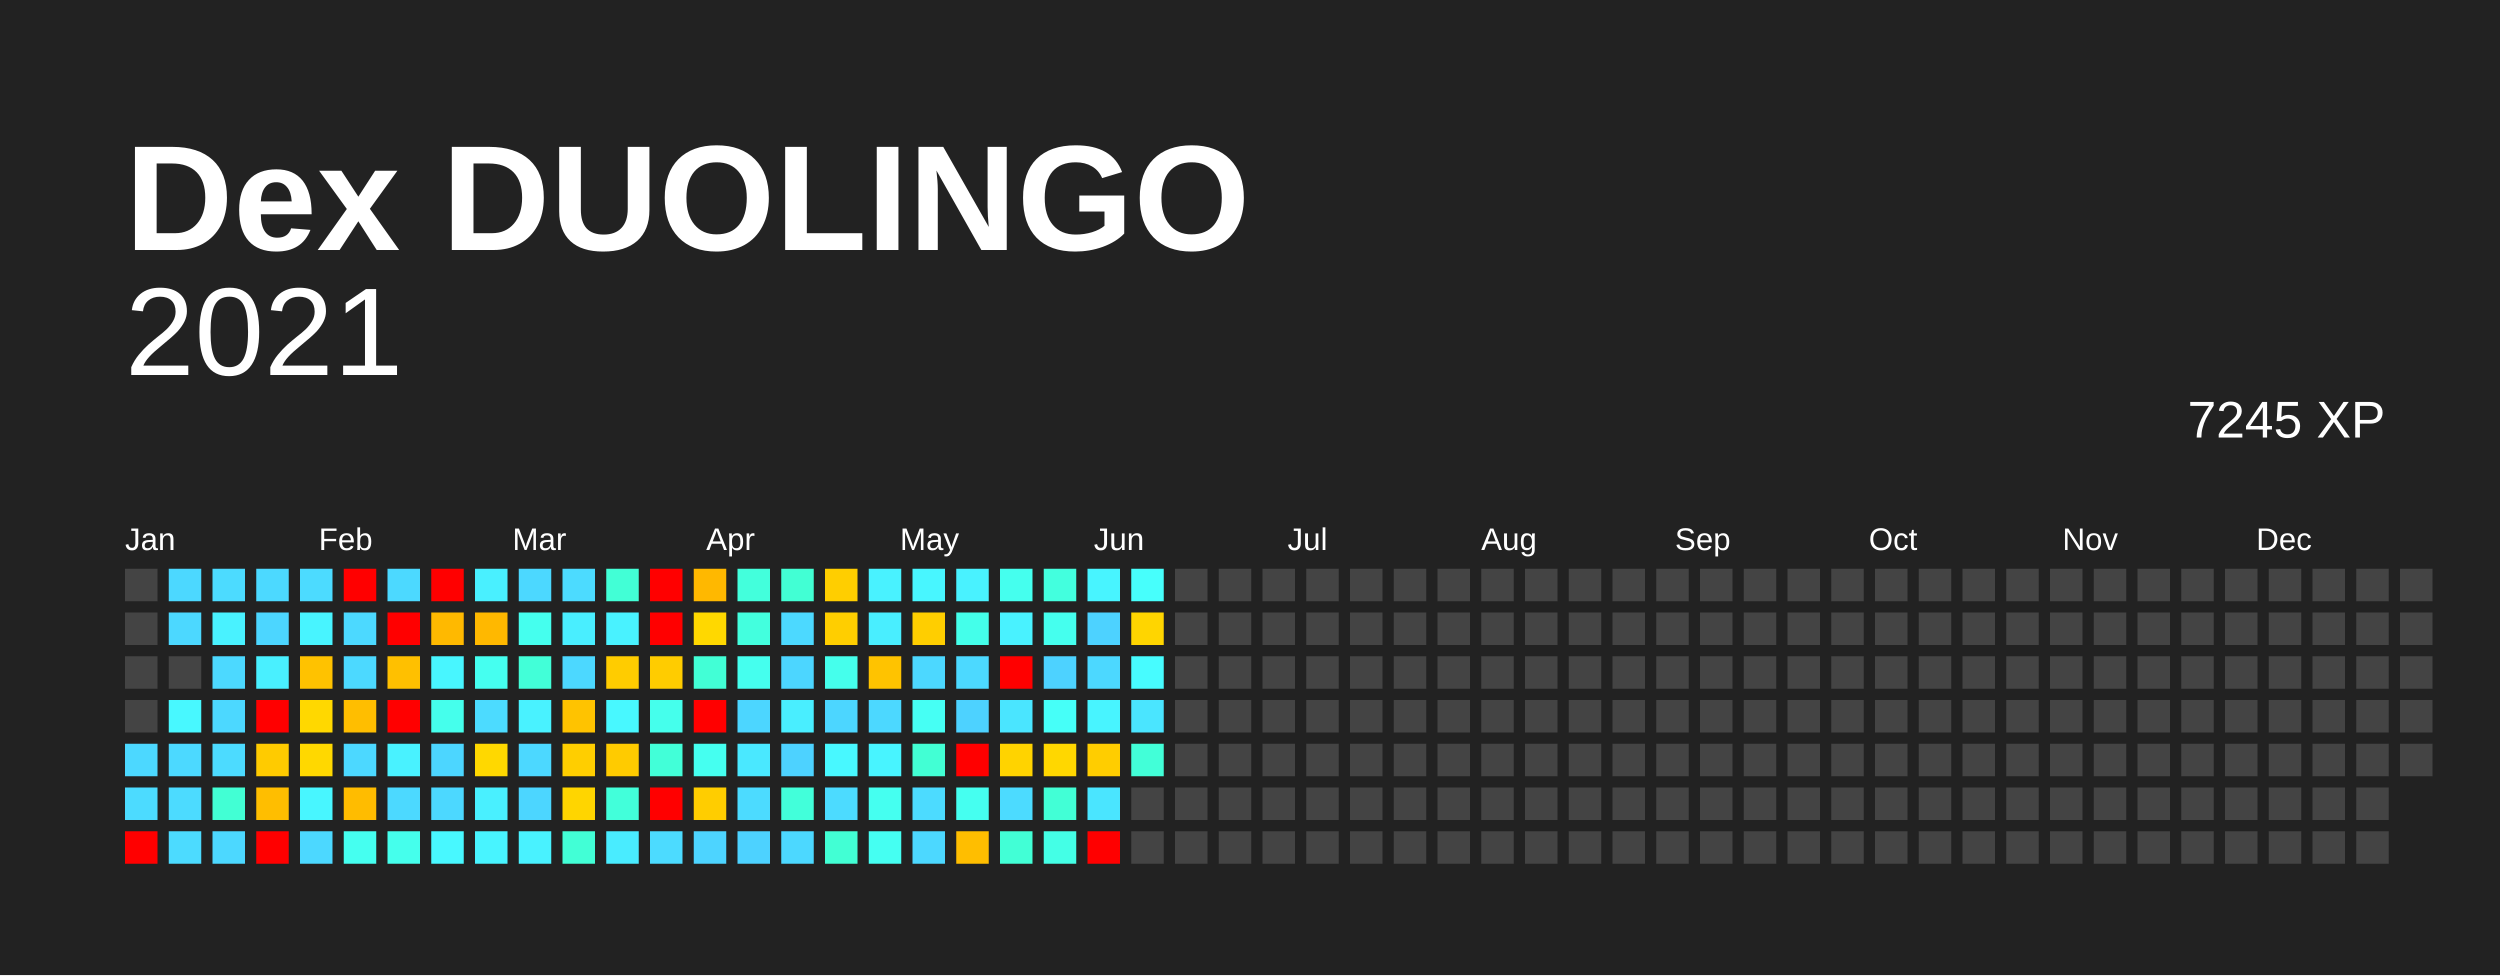
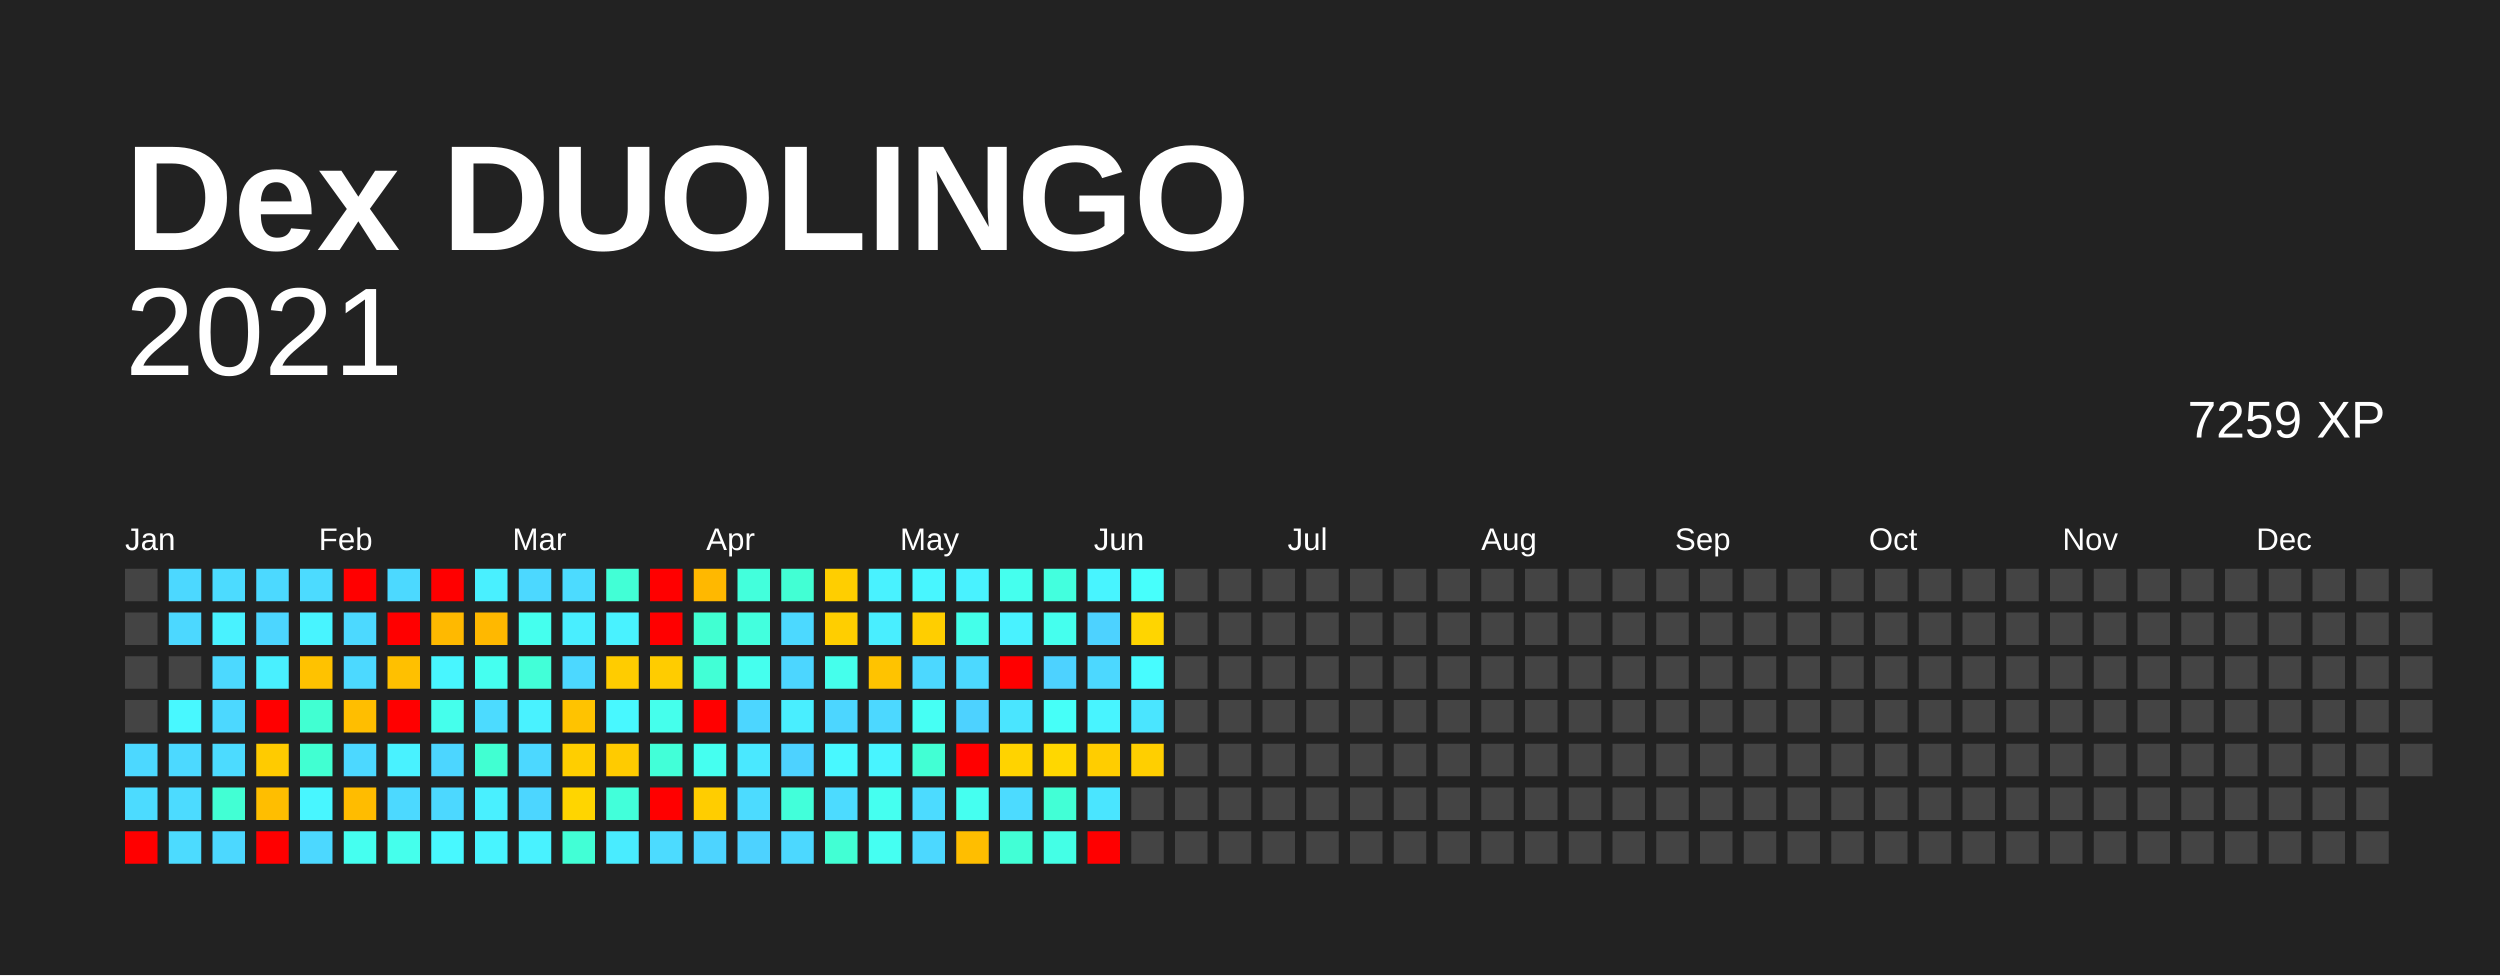
<svg xmlns="http://www.w3.org/2000/svg" baseProfile="full" height="78mm" version="1.1" viewBox="0,0,200,78" width="200mm">
  <defs />
  <rect fill="#222222" height="78" width="200" x="0" y="0" />
  <text fill="#FFFFFF" style="font-size:12px; font-family:Arial; font-weight:bold;" x="10" y="20">Dex DUOLINGO</text>
  <text alignment-baseline="hanging" fill="#FFFFFF" style="font-size:10.0px; font-family:Arial;" x="10" y="30">2021</text>
-   <text alignment-baseline="hanging" fill="#FFFFFF" style="font-size:4.125px; font-family:Arial;" x="175" y="35">7245 XP</text>
+   <text alignment-baseline="hanging" fill="#FFFFFF" style="font-size:4.125px; font-family:Arial;" x="175" y="35">7259 XP</text>
  <text fill="#FFFFFF" style="font-size:2.5px; font-family:Arial" x="10.0" y="44">Jan</text>
  <text fill="#FFFFFF" style="font-size:2.5px; font-family:Arial" x="25.5" y="44">Feb</text>
  <text fill="#FFFFFF" style="font-size:2.5px; font-family:Arial" x="41.0" y="44">Mar</text>
  <text fill="#FFFFFF" style="font-size:2.5px; font-family:Arial" x="56.5" y="44">Apr</text>
  <text fill="#FFFFFF" style="font-size:2.5px; font-family:Arial" x="72.0" y="44">May</text>
  <text fill="#FFFFFF" style="font-size:2.5px; font-family:Arial" x="87.5" y="44">Jun</text>
  <text fill="#FFFFFF" style="font-size:2.5px; font-family:Arial" x="103.0" y="44">Jul</text>
  <text fill="#FFFFFF" style="font-size:2.5px; font-family:Arial" x="118.5" y="44">Aug</text>
  <text fill="#FFFFFF" style="font-size:2.5px; font-family:Arial" x="134.0" y="44">Sep</text>
  <text fill="#FFFFFF" style="font-size:2.5px; font-family:Arial" x="149.5" y="44">Oct</text>
  <text fill="#FFFFFF" style="font-size:2.5px; font-family:Arial" x="165.0" y="44">Nov</text>
  <text fill="#FFFFFF" style="font-size:2.5px; font-family:Arial" x="180.5" y="44">Dec</text>
  <rect fill="#444444" height="2.6" width="2.6" x="10.0" y="45.5" />
  <rect fill="#444444" height="2.6" width="2.6" x="10.0" y="49.0" />
  <rect fill="#444444" height="2.6" width="2.6" x="10.0" y="52.5" />
  <rect fill="#444444" height="2.6" width="2.6" x="10.0" y="56.0" />
  <rect fill="#4cd8ff" height="2.6" width="2.6" x="10.0" y="59.5" />
  <rect fill="#4cdbff" height="2.6" width="2.6" x="10.0" y="63.0" />
  <rect fill="red" height="2.6" width="2.6" x="10.0" y="66.5" />
  <rect fill="#4cd8ff" height="2.6" width="2.6" x="13.5" y="45.5" />
  <rect fill="#4cd8ff" height="2.6" width="2.6" x="13.5" y="49.0" />
  <rect fill="#444444" height="2.6" width="2.6" x="13.5" y="52.5" />
  <rect fill="#48f8ff" height="2.6" width="2.6" x="13.5" y="56.0" />
  <rect fill="#4cd9ff" height="2.6" width="2.6" x="13.5" y="59.5" />
  <rect fill="#4cdbff" height="2.6" width="2.6" x="13.5" y="63.0" />
  <rect fill="#4cdbff" height="2.6" width="2.6" x="13.5" y="66.5" />
  <rect fill="#4cdbff" height="2.6" width="2.6" x="17.0" y="45.5" />
  <rect fill="#49f2ff" height="2.6" width="2.6" x="17.0" y="49.0" />
  <rect fill="#4cd9ff" height="2.6" width="2.6" x="17.0" y="52.5" />
  <rect fill="#4cd8ff" height="2.6" width="2.6" x="17.0" y="56.0" />
  <rect fill="#4cdbff" height="2.6" width="2.6" x="17.0" y="59.5" />
  <rect fill="#42ffd4" height="2.6" width="2.6" x="17.0" y="63.0" />
  <rect fill="#4cd8ff" height="2.6" width="2.6" x="17.0" y="66.5" />
  <rect fill="#4cd9ff" height="2.6" width="2.6" x="20.5" y="45.5" />
  <rect fill="#4cd6ff" height="2.6" width="2.6" x="20.5" y="49.0" />
  <rect fill="#49f0ff" height="2.6" width="2.6" x="20.5" y="52.5" />
  <rect fill="red" height="2.6" width="2.6" x="20.5" y="56.0" />
  <rect fill="#ffcb00" height="2.6" width="2.6" x="20.5" y="59.5" />
  <rect fill="#ffbe00" height="2.6" width="2.6" x="20.5" y="63.0" />
  <rect fill="red" height="2.6" width="2.6" x="20.5" y="66.5" />
  <rect fill="#4cdbff" height="2.6" width="2.6" x="24.0" y="45.5" />
  <rect fill="#48f4ff" height="2.6" width="2.6" x="24.0" y="49.0" />
  <rect fill="#ffc200" height="2.6" width="2.6" x="24.0" y="52.5" />
-   <rect fill="#ffd800" height="2.6" width="2.6" x="24.0" y="56.0" />
-   <rect fill="#ffd800" height="2.6" width="2.6" x="24.0" y="59.5" />
+   <rect fill="#41ffd2" height="2.6" width="2.6" x="24.0" y="56.0" />
+   <rect fill="#41ffd2" height="2.6" width="2.6" x="24.0" y="59.5" />
  <rect fill="#48f6ff" height="2.6" width="2.6" x="24.0" y="63.0" />
  <rect fill="#4cd8ff" height="2.6" width="2.6" x="24.0" y="66.5" />
  <rect fill="red" height="2.6" width="2.6" x="27.5" y="45.5" />
  <rect fill="#4cd9ff" height="2.6" width="2.6" x="27.5" y="49.0" />
  <rect fill="#4cd9ff" height="2.6" width="2.6" x="27.5" y="52.5" />
  <rect fill="#ffbe00" height="2.6" width="2.6" x="27.5" y="56.0" />
  <rect fill="#4cd8ff" height="2.6" width="2.6" x="27.5" y="59.5" />
  <rect fill="#ffbc00" height="2.6" width="2.6" x="27.5" y="63.0" />
  <rect fill="#45fff0" height="2.6" width="2.6" x="27.5" y="66.5" />
  <rect fill="#4cd9ff" height="2.6" width="2.6" x="31.0" y="45.5" />
  <rect fill="red" height="2.6" width="2.6" x="31.0" y="49.0" />
  <rect fill="#ffc000" height="2.6" width="2.6" x="31.0" y="52.5" />
  <rect fill="red" height="2.6" width="2.6" x="31.0" y="56.0" />
  <rect fill="#49f2ff" height="2.6" width="2.6" x="31.0" y="59.5" />
  <rect fill="#4cd9ff" height="2.6" width="2.6" x="31.0" y="63.0" />
  <rect fill="#45ffec" height="2.6" width="2.6" x="31.0" y="66.5" />
  <rect fill="red" height="2.6" width="2.6" x="34.5" y="45.5" />
  <rect fill="#ffb900" height="2.6" width="2.6" x="34.5" y="49.0" />
  <rect fill="#48f6ff" height="2.6" width="2.6" x="34.5" y="52.5" />
  <rect fill="#45ffec" height="2.6" width="2.6" x="34.5" y="56.0" />
  <rect fill="#4cd6ff" height="2.6" width="2.6" x="34.5" y="59.5" />
  <rect fill="#4cd8ff" height="2.6" width="2.6" x="34.5" y="63.0" />
  <rect fill="#48f8ff" height="2.6" width="2.6" x="34.5" y="66.5" />
  <rect fill="#49f0ff" height="2.6" width="2.6" x="38.0" y="45.5" />
  <rect fill="#ffb800" height="2.6" width="2.6" x="38.0" y="49.0" />
  <rect fill="#45fff0" height="2.6" width="2.6" x="38.0" y="52.5" />
  <rect fill="#4cdbff" height="2.6" width="2.6" x="38.0" y="56.0" />
-   <rect fill="#ffd800" height="2.6" width="2.6" x="38.0" y="59.5" />
+   <rect fill="#41ffd2" height="2.6" width="2.6" x="38.0" y="59.5" />
  <rect fill="#49f0ff" height="2.6" width="2.6" x="38.0" y="63.0" />
  <rect fill="#48f4ff" height="2.6" width="2.6" x="38.0" y="66.5" />
  <rect fill="#4cd8ff" height="2.6" width="2.6" x="41.5" y="45.5" />
  <rect fill="#45ffee" height="2.6" width="2.6" x="41.5" y="49.0" />
  <rect fill="#42ffd8" height="2.6" width="2.6" x="41.5" y="52.5" />
  <rect fill="#49f2ff" height="2.6" width="2.6" x="41.5" y="56.0" />
  <rect fill="#4cd8ff" height="2.6" width="2.6" x="41.5" y="59.5" />
  <rect fill="#4cd6ff" height="2.6" width="2.6" x="41.5" y="63.0" />
  <rect fill="#49f2ff" height="2.6" width="2.6" x="41.5" y="66.5" />
  <rect fill="#4cdbff" height="2.6" width="2.6" x="45.0" y="45.5" />
  <rect fill="#49eeff" height="2.6" width="2.6" x="45.0" y="49.0" />
  <rect fill="#4cd8ff" height="2.6" width="2.6" x="45.0" y="52.5" />
  <rect fill="#ffc300" height="2.6" width="2.6" x="45.0" y="56.0" />
  <rect fill="#ffce00" height="2.6" width="2.6" x="45.0" y="59.5" />
  <rect fill="#ffd500" height="2.6" width="2.6" x="45.0" y="63.0" />
  <rect fill="#42ffd6" height="2.6" width="2.6" x="45.0" y="66.5" />
  <rect fill="#42ffd6" height="2.6" width="2.6" x="48.5" y="45.5" />
  <rect fill="#49f2ff" height="2.6" width="2.6" x="48.5" y="49.0" />
  <rect fill="#ffcc00" height="2.6" width="2.6" x="48.5" y="52.5" />
  <rect fill="#48f8ff" height="2.6" width="2.6" x="48.5" y="56.0" />
  <rect fill="#ffcb00" height="2.6" width="2.6" x="48.5" y="59.5" />
  <rect fill="#42ffda" height="2.6" width="2.6" x="48.5" y="63.0" />
  <rect fill="#49ecff" height="2.6" width="2.6" x="48.5" y="66.5" />
  <rect fill="red" height="2.6" width="2.6" x="52.0" y="45.5" />
  <rect fill="red" height="2.6" width="2.6" x="52.0" y="49.0" />
  <rect fill="#ffcc00" height="2.6" width="2.6" x="52.0" y="52.5" />
  <rect fill="#45ffec" height="2.6" width="2.6" x="52.0" y="56.0" />
  <rect fill="#42ffd8" height="2.6" width="2.6" x="52.0" y="59.5" />
  <rect fill="red" height="2.6" width="2.6" x="52.0" y="63.0" />
  <rect fill="#4cdbff" height="2.6" width="2.6" x="52.0" y="66.5" />
  <rect fill="#ffb800" height="2.6" width="2.6" x="55.5" y="45.5" />
-   <rect fill="#ffd800" height="2.6" width="2.6" x="55.5" y="49.0" />
+   <rect fill="#41ffd2" height="2.6" width="2.6" x="55.5" y="49.0" />
  <rect fill="#42ffd6" height="2.6" width="2.6" x="55.5" y="52.5" />
  <rect fill="red" height="2.6" width="2.6" x="55.5" y="56.0" />
  <rect fill="#45fff0" height="2.6" width="2.6" x="55.5" y="59.5" />
  <rect fill="#ffcd00" height="2.6" width="2.6" x="55.5" y="63.0" />
  <rect fill="#4dd4ff" height="2.6" width="2.6" x="55.5" y="66.5" />
  <rect fill="#43ffdc" height="2.6" width="2.6" x="59.0" y="45.5" />
  <rect fill="#43ffde" height="2.6" width="2.6" x="59.0" y="49.0" />
  <rect fill="#45ffee" height="2.6" width="2.6" x="59.0" y="52.5" />
  <rect fill="#4cd6ff" height="2.6" width="2.6" x="59.0" y="56.0" />
  <rect fill="#4ae8ff" height="2.6" width="2.6" x="59.0" y="59.5" />
  <rect fill="#4cdbff" height="2.6" width="2.6" x="59.0" y="63.0" />
  <rect fill="#4dd2ff" height="2.6" width="2.6" x="59.0" y="66.5" />
  <rect fill="#42ffd4" height="2.6" width="2.6" x="62.5" y="45.5" />
  <rect fill="#4cd9ff" height="2.6" width="2.6" x="62.5" y="49.0" />
  <rect fill="#4cd6ff" height="2.6" width="2.6" x="62.5" y="52.5" />
  <rect fill="#49eeff" height="2.6" width="2.6" x="62.5" y="56.0" />
  <rect fill="#4dd2ff" height="2.6" width="2.6" x="62.5" y="59.5" />
  <rect fill="#42ffda" height="2.6" width="2.6" x="62.5" y="63.0" />
  <rect fill="#4cd8ff" height="2.6" width="2.6" x="62.5" y="66.5" />
  <rect fill="#ffce00" height="2.6" width="2.6" x="66.0" y="45.5" />
  <rect fill="#ffce00" height="2.6" width="2.6" x="66.0" y="49.0" />
  <rect fill="#45ffec" height="2.6" width="2.6" x="66.0" y="52.5" />
  <rect fill="#4cd6ff" height="2.6" width="2.6" x="66.0" y="56.0" />
  <rect fill="#48f8ff" height="2.6" width="2.6" x="66.0" y="59.5" />
  <rect fill="#4cdbff" height="2.6" width="2.6" x="66.0" y="63.0" />
  <rect fill="#42ffd4" height="2.6" width="2.6" x="66.0" y="66.5" />
  <rect fill="#49f2ff" height="2.6" width="2.6" x="69.5" y="45.5" />
  <rect fill="#49eeff" height="2.6" width="2.6" x="69.5" y="49.0" />
  <rect fill="#ffc300" height="2.6" width="2.6" x="69.5" y="52.5" />
  <rect fill="#4cd8ff" height="2.6" width="2.6" x="69.5" y="56.0" />
  <rect fill="#48f4ff" height="2.6" width="2.6" x="69.5" y="59.5" />
  <rect fill="#45fff0" height="2.6" width="2.6" x="69.5" y="63.0" />
  <rect fill="#45fff2" height="2.6" width="2.6" x="69.5" y="66.5" />
  <rect fill="#48f6ff" height="2.6" width="2.6" x="73.0" y="45.5" />
  <rect fill="#ffce00" height="2.6" width="2.6" x="73.0" y="49.0" />
  <rect fill="#4cd8ff" height="2.6" width="2.6" x="73.0" y="52.5" />
  <rect fill="#46fff4" height="2.6" width="2.6" x="73.0" y="56.0" />
  <rect fill="#42ffd4" height="2.6" width="2.6" x="73.0" y="59.5" />
  <rect fill="#4cdbff" height="2.6" width="2.6" x="73.0" y="63.0" />
  <rect fill="#4cd8ff" height="2.6" width="2.6" x="73.0" y="66.5" />
  <rect fill="#49f2ff" height="2.6" width="2.6" x="76.5" y="45.5" />
  <rect fill="#44ffea" height="2.6" width="2.6" x="76.5" y="49.0" />
  <rect fill="#4cd9ff" height="2.6" width="2.6" x="76.5" y="52.5" />
  <rect fill="#4dd2ff" height="2.6" width="2.6" x="76.5" y="56.0" />
  <rect fill="red" height="2.6" width="2.6" x="76.5" y="59.5" />
  <rect fill="#45fff0" height="2.6" width="2.6" x="76.5" y="63.0" />
  <rect fill="#ffbe00" height="2.6" width="2.6" x="76.5" y="66.5" />
  <rect fill="#45ffee" height="2.6" width="2.6" x="80.0" y="45.5" />
  <rect fill="#49f2ff" height="2.6" width="2.6" x="80.0" y="49.0" />
  <rect fill="red" height="2.6" width="2.6" x="80.0" y="52.5" />
  <rect fill="#4ae5ff" height="2.6" width="2.6" x="80.0" y="56.0" />
  <rect fill="#ffd300" height="2.6" width="2.6" x="80.0" y="59.5" />
  <rect fill="#4cdbff" height="2.6" width="2.6" x="80.0" y="63.0" />
  <rect fill="#42ffd6" height="2.6" width="2.6" x="80.0" y="66.5" />
  <rect fill="#43ffde" height="2.6" width="2.6" x="83.5" y="45.5" />
  <rect fill="#45ffee" height="2.6" width="2.6" x="83.5" y="49.0" />
  <rect fill="#4dd2ff" height="2.6" width="2.6" x="83.5" y="52.5" />
  <rect fill="#46fff8" height="2.6" width="2.6" x="83.5" y="56.0" />
  <rect fill="#ffd700" height="2.6" width="2.6" x="83.5" y="59.5" />
  <rect fill="#42ffd6" height="2.6" width="2.6" x="83.5" y="63.0" />
  <rect fill="#44ffe6" height="2.6" width="2.6" x="83.5" y="66.5" />
  <rect fill="#48f4ff" height="2.6" width="2.6" x="87.0" y="45.5" />
  <rect fill="#4dd2ff" height="2.6" width="2.6" x="87.0" y="49.0" />
  <rect fill="#4cd8ff" height="2.6" width="2.6" x="87.0" y="52.5" />
  <rect fill="#48f4ff" height="2.6" width="2.6" x="87.0" y="56.0" />
  <rect fill="#ffcd00" height="2.6" width="2.6" x="87.0" y="59.5" />
  <rect fill="#4ae5ff" height="2.6" width="2.6" x="87.0" y="63.0" />
  <rect fill="red" height="2.6" width="2.6" x="87.0" y="66.5" />
  <rect fill="#47fffc" height="2.6" width="2.6" x="90.5" y="45.5" />
  <rect fill="#ffd500" height="2.6" width="2.6" x="90.5" y="49.0" />
  <rect fill="#47fcff" height="2.6" width="2.6" x="90.5" y="52.5" />
  <rect fill="#4ae5ff" height="2.6" width="2.6" x="90.5" y="56.0" />
-   <rect fill="#42ffd8" height="2.6" width="2.6" x="90.5" y="59.5" />
+   <rect fill="#ffcf00" height="2.6" width="2.6" x="90.5" y="59.5" />
  <rect fill="#444444" height="2.6" width="2.6" x="90.5" y="63.0" />
  <rect fill="#444444" height="2.6" width="2.6" x="90.5" y="66.5" />
  <rect fill="#444444" height="2.6" width="2.6" x="94.0" y="45.5" />
  <rect fill="#444444" height="2.6" width="2.6" x="94.0" y="49.0" />
  <rect fill="#444444" height="2.6" width="2.6" x="94.0" y="52.5" />
  <rect fill="#444444" height="2.6" width="2.6" x="94.0" y="56.0" />
  <rect fill="#444444" height="2.6" width="2.6" x="94.0" y="59.5" />
  <rect fill="#444444" height="2.6" width="2.6" x="94.0" y="63.0" />
  <rect fill="#444444" height="2.6" width="2.6" x="94.0" y="66.5" />
  <rect fill="#444444" height="2.6" width="2.6" x="97.5" y="45.5" />
  <rect fill="#444444" height="2.6" width="2.6" x="97.5" y="49.0" />
  <rect fill="#444444" height="2.6" width="2.6" x="97.5" y="52.5" />
  <rect fill="#444444" height="2.6" width="2.6" x="97.5" y="56.0" />
  <rect fill="#444444" height="2.6" width="2.6" x="97.5" y="59.5" />
  <rect fill="#444444" height="2.6" width="2.6" x="97.5" y="63.0" />
  <rect fill="#444444" height="2.6" width="2.6" x="97.5" y="66.5" />
  <rect fill="#444444" height="2.6" width="2.6" x="101.0" y="45.5" />
  <rect fill="#444444" height="2.6" width="2.6" x="101.0" y="49.0" />
  <rect fill="#444444" height="2.6" width="2.6" x="101.0" y="52.5" />
  <rect fill="#444444" height="2.6" width="2.6" x="101.0" y="56.0" />
  <rect fill="#444444" height="2.6" width="2.6" x="101.0" y="59.5" />
  <rect fill="#444444" height="2.6" width="2.6" x="101.0" y="63.0" />
  <rect fill="#444444" height="2.6" width="2.6" x="101.0" y="66.5" />
  <rect fill="#444444" height="2.6" width="2.6" x="104.5" y="45.5" />
  <rect fill="#444444" height="2.6" width="2.6" x="104.5" y="49.0" />
  <rect fill="#444444" height="2.6" width="2.6" x="104.5" y="52.5" />
  <rect fill="#444444" height="2.6" width="2.6" x="104.5" y="56.0" />
  <rect fill="#444444" height="2.6" width="2.6" x="104.5" y="59.5" />
  <rect fill="#444444" height="2.6" width="2.6" x="104.5" y="63.0" />
  <rect fill="#444444" height="2.6" width="2.6" x="104.5" y="66.5" />
  <rect fill="#444444" height="2.6" width="2.6" x="108.0" y="45.5" />
  <rect fill="#444444" height="2.6" width="2.6" x="108.0" y="49.0" />
  <rect fill="#444444" height="2.6" width="2.6" x="108.0" y="52.5" />
  <rect fill="#444444" height="2.6" width="2.6" x="108.0" y="56.0" />
  <rect fill="#444444" height="2.6" width="2.6" x="108.0" y="59.5" />
  <rect fill="#444444" height="2.6" width="2.6" x="108.0" y="63.0" />
  <rect fill="#444444" height="2.6" width="2.6" x="108.0" y="66.5" />
  <rect fill="#444444" height="2.6" width="2.6" x="111.5" y="45.5" />
  <rect fill="#444444" height="2.6" width="2.6" x="111.5" y="49.0" />
  <rect fill="#444444" height="2.6" width="2.6" x="111.5" y="52.5" />
  <rect fill="#444444" height="2.6" width="2.6" x="111.5" y="56.0" />
  <rect fill="#444444" height="2.6" width="2.6" x="111.5" y="59.5" />
  <rect fill="#444444" height="2.6" width="2.6" x="111.5" y="63.0" />
  <rect fill="#444444" height="2.6" width="2.6" x="111.5" y="66.5" />
  <rect fill="#444444" height="2.6" width="2.6" x="115.0" y="45.5" />
  <rect fill="#444444" height="2.6" width="2.6" x="115.0" y="49.0" />
  <rect fill="#444444" height="2.6" width="2.6" x="115.0" y="52.5" />
  <rect fill="#444444" height="2.6" width="2.6" x="115.0" y="56.0" />
  <rect fill="#444444" height="2.6" width="2.6" x="115.0" y="59.5" />
  <rect fill="#444444" height="2.6" width="2.6" x="115.0" y="63.0" />
  <rect fill="#444444" height="2.6" width="2.6" x="115.0" y="66.5" />
  <rect fill="#444444" height="2.6" width="2.6" x="118.5" y="45.5" />
  <rect fill="#444444" height="2.6" width="2.6" x="118.5" y="49.0" />
  <rect fill="#444444" height="2.6" width="2.6" x="118.5" y="52.5" />
  <rect fill="#444444" height="2.6" width="2.6" x="118.5" y="56.0" />
  <rect fill="#444444" height="2.6" width="2.6" x="118.5" y="59.5" />
  <rect fill="#444444" height="2.6" width="2.6" x="118.5" y="63.0" />
  <rect fill="#444444" height="2.6" width="2.6" x="118.5" y="66.5" />
  <rect fill="#444444" height="2.6" width="2.6" x="122.0" y="45.5" />
  <rect fill="#444444" height="2.6" width="2.6" x="122.0" y="49.0" />
  <rect fill="#444444" height="2.6" width="2.6" x="122.0" y="52.5" />
  <rect fill="#444444" height="2.6" width="2.6" x="122.0" y="56.0" />
  <rect fill="#444444" height="2.6" width="2.6" x="122.0" y="59.5" />
  <rect fill="#444444" height="2.6" width="2.6" x="122.0" y="63.0" />
  <rect fill="#444444" height="2.6" width="2.6" x="122.0" y="66.5" />
  <rect fill="#444444" height="2.6" width="2.6" x="125.5" y="45.5" />
  <rect fill="#444444" height="2.6" width="2.6" x="125.5" y="49.0" />
  <rect fill="#444444" height="2.6" width="2.6" x="125.5" y="52.5" />
  <rect fill="#444444" height="2.6" width="2.6" x="125.5" y="56.0" />
  <rect fill="#444444" height="2.6" width="2.6" x="125.5" y="59.5" />
  <rect fill="#444444" height="2.6" width="2.6" x="125.5" y="63.0" />
  <rect fill="#444444" height="2.6" width="2.6" x="125.5" y="66.5" />
  <rect fill="#444444" height="2.6" width="2.6" x="129.0" y="45.5" />
  <rect fill="#444444" height="2.6" width="2.6" x="129.0" y="49.0" />
  <rect fill="#444444" height="2.6" width="2.6" x="129.0" y="52.5" />
  <rect fill="#444444" height="2.6" width="2.6" x="129.0" y="56.0" />
  <rect fill="#444444" height="2.6" width="2.6" x="129.0" y="59.5" />
  <rect fill="#444444" height="2.6" width="2.6" x="129.0" y="63.0" />
  <rect fill="#444444" height="2.6" width="2.6" x="129.0" y="66.5" />
  <rect fill="#444444" height="2.6" width="2.6" x="132.5" y="45.5" />
  <rect fill="#444444" height="2.6" width="2.6" x="132.5" y="49.0" />
  <rect fill="#444444" height="2.6" width="2.6" x="132.5" y="52.5" />
  <rect fill="#444444" height="2.6" width="2.6" x="132.5" y="56.0" />
  <rect fill="#444444" height="2.6" width="2.6" x="132.5" y="59.5" />
  <rect fill="#444444" height="2.6" width="2.6" x="132.5" y="63.0" />
  <rect fill="#444444" height="2.6" width="2.6" x="132.5" y="66.5" />
  <rect fill="#444444" height="2.6" width="2.6" x="136.0" y="45.5" />
  <rect fill="#444444" height="2.6" width="2.6" x="136.0" y="49.0" />
  <rect fill="#444444" height="2.6" width="2.6" x="136.0" y="52.5" />
  <rect fill="#444444" height="2.6" width="2.6" x="136.0" y="56.0" />
  <rect fill="#444444" height="2.6" width="2.6" x="136.0" y="59.5" />
  <rect fill="#444444" height="2.6" width="2.6" x="136.0" y="63.0" />
  <rect fill="#444444" height="2.6" width="2.6" x="136.0" y="66.5" />
  <rect fill="#444444" height="2.6" width="2.6" x="139.5" y="45.5" />
  <rect fill="#444444" height="2.6" width="2.6" x="139.5" y="49.0" />
  <rect fill="#444444" height="2.6" width="2.6" x="139.5" y="52.5" />
  <rect fill="#444444" height="2.6" width="2.6" x="139.5" y="56.0" />
  <rect fill="#444444" height="2.6" width="2.6" x="139.5" y="59.5" />
  <rect fill="#444444" height="2.6" width="2.6" x="139.5" y="63.0" />
  <rect fill="#444444" height="2.6" width="2.6" x="139.5" y="66.5" />
  <rect fill="#444444" height="2.6" width="2.6" x="143.0" y="45.5" />
  <rect fill="#444444" height="2.6" width="2.6" x="143.0" y="49.0" />
  <rect fill="#444444" height="2.6" width="2.6" x="143.0" y="52.5" />
  <rect fill="#444444" height="2.6" width="2.6" x="143.0" y="56.0" />
  <rect fill="#444444" height="2.6" width="2.6" x="143.0" y="59.5" />
  <rect fill="#444444" height="2.6" width="2.6" x="143.0" y="63.0" />
  <rect fill="#444444" height="2.6" width="2.6" x="143.0" y="66.5" />
  <rect fill="#444444" height="2.6" width="2.6" x="146.5" y="45.5" />
  <rect fill="#444444" height="2.6" width="2.6" x="146.5" y="49.0" />
  <rect fill="#444444" height="2.6" width="2.6" x="146.5" y="52.5" />
  <rect fill="#444444" height="2.6" width="2.6" x="146.5" y="56.0" />
  <rect fill="#444444" height="2.6" width="2.6" x="146.5" y="59.5" />
  <rect fill="#444444" height="2.6" width="2.6" x="146.5" y="63.0" />
  <rect fill="#444444" height="2.6" width="2.6" x="146.5" y="66.5" />
  <rect fill="#444444" height="2.6" width="2.6" x="150.0" y="45.5" />
  <rect fill="#444444" height="2.6" width="2.6" x="150.0" y="49.0" />
  <rect fill="#444444" height="2.6" width="2.6" x="150.0" y="52.5" />
  <rect fill="#444444" height="2.6" width="2.6" x="150.0" y="56.0" />
  <rect fill="#444444" height="2.6" width="2.6" x="150.0" y="59.5" />
  <rect fill="#444444" height="2.6" width="2.6" x="150.0" y="63.0" />
  <rect fill="#444444" height="2.6" width="2.6" x="150.0" y="66.5" />
  <rect fill="#444444" height="2.6" width="2.6" x="153.5" y="45.5" />
  <rect fill="#444444" height="2.6" width="2.6" x="153.5" y="49.0" />
  <rect fill="#444444" height="2.6" width="2.6" x="153.5" y="52.5" />
  <rect fill="#444444" height="2.6" width="2.6" x="153.5" y="56.0" />
  <rect fill="#444444" height="2.6" width="2.6" x="153.5" y="59.5" />
  <rect fill="#444444" height="2.6" width="2.6" x="153.5" y="63.0" />
  <rect fill="#444444" height="2.6" width="2.6" x="153.5" y="66.5" />
  <rect fill="#444444" height="2.6" width="2.6" x="157.0" y="45.5" />
  <rect fill="#444444" height="2.6" width="2.6" x="157.0" y="49.0" />
  <rect fill="#444444" height="2.6" width="2.6" x="157.0" y="52.5" />
  <rect fill="#444444" height="2.6" width="2.6" x="157.0" y="56.0" />
  <rect fill="#444444" height="2.6" width="2.6" x="157.0" y="59.5" />
  <rect fill="#444444" height="2.6" width="2.6" x="157.0" y="63.0" />
  <rect fill="#444444" height="2.6" width="2.6" x="157.0" y="66.5" />
  <rect fill="#444444" height="2.6" width="2.6" x="160.5" y="45.5" />
  <rect fill="#444444" height="2.6" width="2.6" x="160.5" y="49.0" />
  <rect fill="#444444" height="2.6" width="2.6" x="160.5" y="52.5" />
  <rect fill="#444444" height="2.6" width="2.6" x="160.5" y="56.0" />
  <rect fill="#444444" height="2.6" width="2.6" x="160.5" y="59.5" />
  <rect fill="#444444" height="2.6" width="2.6" x="160.5" y="63.0" />
  <rect fill="#444444" height="2.6" width="2.6" x="160.5" y="66.5" />
  <rect fill="#444444" height="2.6" width="2.6" x="164.0" y="45.5" />
  <rect fill="#444444" height="2.6" width="2.6" x="164.0" y="49.0" />
  <rect fill="#444444" height="2.6" width="2.6" x="164.0" y="52.5" />
  <rect fill="#444444" height="2.6" width="2.6" x="164.0" y="56.0" />
  <rect fill="#444444" height="2.6" width="2.6" x="164.0" y="59.5" />
  <rect fill="#444444" height="2.6" width="2.6" x="164.0" y="63.0" />
  <rect fill="#444444" height="2.6" width="2.6" x="164.0" y="66.5" />
  <rect fill="#444444" height="2.6" width="2.6" x="167.5" y="45.5" />
  <rect fill="#444444" height="2.6" width="2.6" x="167.5" y="49.0" />
  <rect fill="#444444" height="2.6" width="2.6" x="167.5" y="52.5" />
  <rect fill="#444444" height="2.6" width="2.6" x="167.5" y="56.0" />
  <rect fill="#444444" height="2.6" width="2.6" x="167.5" y="59.5" />
  <rect fill="#444444" height="2.6" width="2.6" x="167.5" y="63.0" />
  <rect fill="#444444" height="2.6" width="2.6" x="167.5" y="66.5" />
  <rect fill="#444444" height="2.6" width="2.6" x="171.0" y="45.5" />
  <rect fill="#444444" height="2.6" width="2.6" x="171.0" y="49.0" />
  <rect fill="#444444" height="2.6" width="2.6" x="171.0" y="52.5" />
  <rect fill="#444444" height="2.6" width="2.6" x="171.0" y="56.0" />
  <rect fill="#444444" height="2.6" width="2.6" x="171.0" y="59.5" />
  <rect fill="#444444" height="2.6" width="2.6" x="171.0" y="63.0" />
  <rect fill="#444444" height="2.6" width="2.6" x="171.0" y="66.5" />
  <rect fill="#444444" height="2.6" width="2.6" x="174.5" y="45.5" />
  <rect fill="#444444" height="2.6" width="2.6" x="174.5" y="49.0" />
  <rect fill="#444444" height="2.6" width="2.6" x="174.5" y="52.5" />
  <rect fill="#444444" height="2.6" width="2.6" x="174.5" y="56.0" />
  <rect fill="#444444" height="2.6" width="2.6" x="174.5" y="59.5" />
  <rect fill="#444444" height="2.6" width="2.6" x="174.5" y="63.0" />
  <rect fill="#444444" height="2.6" width="2.6" x="174.5" y="66.5" />
  <rect fill="#444444" height="2.6" width="2.6" x="178.0" y="45.5" />
  <rect fill="#444444" height="2.6" width="2.6" x="178.0" y="49.0" />
  <rect fill="#444444" height="2.6" width="2.6" x="178.0" y="52.5" />
  <rect fill="#444444" height="2.6" width="2.6" x="178.0" y="56.0" />
  <rect fill="#444444" height="2.6" width="2.6" x="178.0" y="59.5" />
  <rect fill="#444444" height="2.6" width="2.6" x="178.0" y="63.0" />
  <rect fill="#444444" height="2.6" width="2.6" x="178.0" y="66.5" />
  <rect fill="#444444" height="2.6" width="2.6" x="181.5" y="45.5" />
  <rect fill="#444444" height="2.6" width="2.6" x="181.5" y="49.0" />
  <rect fill="#444444" height="2.6" width="2.6" x="181.5" y="52.5" />
  <rect fill="#444444" height="2.6" width="2.6" x="181.5" y="56.0" />
  <rect fill="#444444" height="2.6" width="2.6" x="181.5" y="59.5" />
  <rect fill="#444444" height="2.6" width="2.6" x="181.5" y="63.0" />
  <rect fill="#444444" height="2.6" width="2.6" x="181.5" y="66.5" />
  <rect fill="#444444" height="2.6" width="2.6" x="185.0" y="45.5" />
  <rect fill="#444444" height="2.6" width="2.6" x="185.0" y="49.0" />
  <rect fill="#444444" height="2.6" width="2.6" x="185.0" y="52.5" />
  <rect fill="#444444" height="2.6" width="2.6" x="185.0" y="56.0" />
  <rect fill="#444444" height="2.6" width="2.6" x="185.0" y="59.5" />
  <rect fill="#444444" height="2.6" width="2.6" x="185.0" y="63.0" />
  <rect fill="#444444" height="2.6" width="2.6" x="185.0" y="66.5" />
  <rect fill="#444444" height="2.6" width="2.6" x="188.5" y="45.5" />
  <rect fill="#444444" height="2.6" width="2.6" x="188.5" y="49.0" />
  <rect fill="#444444" height="2.6" width="2.6" x="188.5" y="52.5" />
  <rect fill="#444444" height="2.6" width="2.6" x="188.5" y="56.0" />
  <rect fill="#444444" height="2.6" width="2.6" x="188.5" y="59.5" />
  <rect fill="#444444" height="2.6" width="2.6" x="188.5" y="63.0" />
  <rect fill="#444444" height="2.6" width="2.6" x="188.5" y="66.5" />
  <rect fill="#444444" height="2.6" width="2.6" x="192.0" y="45.5" />
  <rect fill="#444444" height="2.6" width="2.6" x="192.0" y="49.0" />
  <rect fill="#444444" height="2.6" width="2.6" x="192.0" y="52.5" />
  <rect fill="#444444" height="2.6" width="2.6" x="192.0" y="56.0" />
  <rect fill="#444444" height="2.6" width="2.6" x="192.0" y="59.5" />
</svg>
